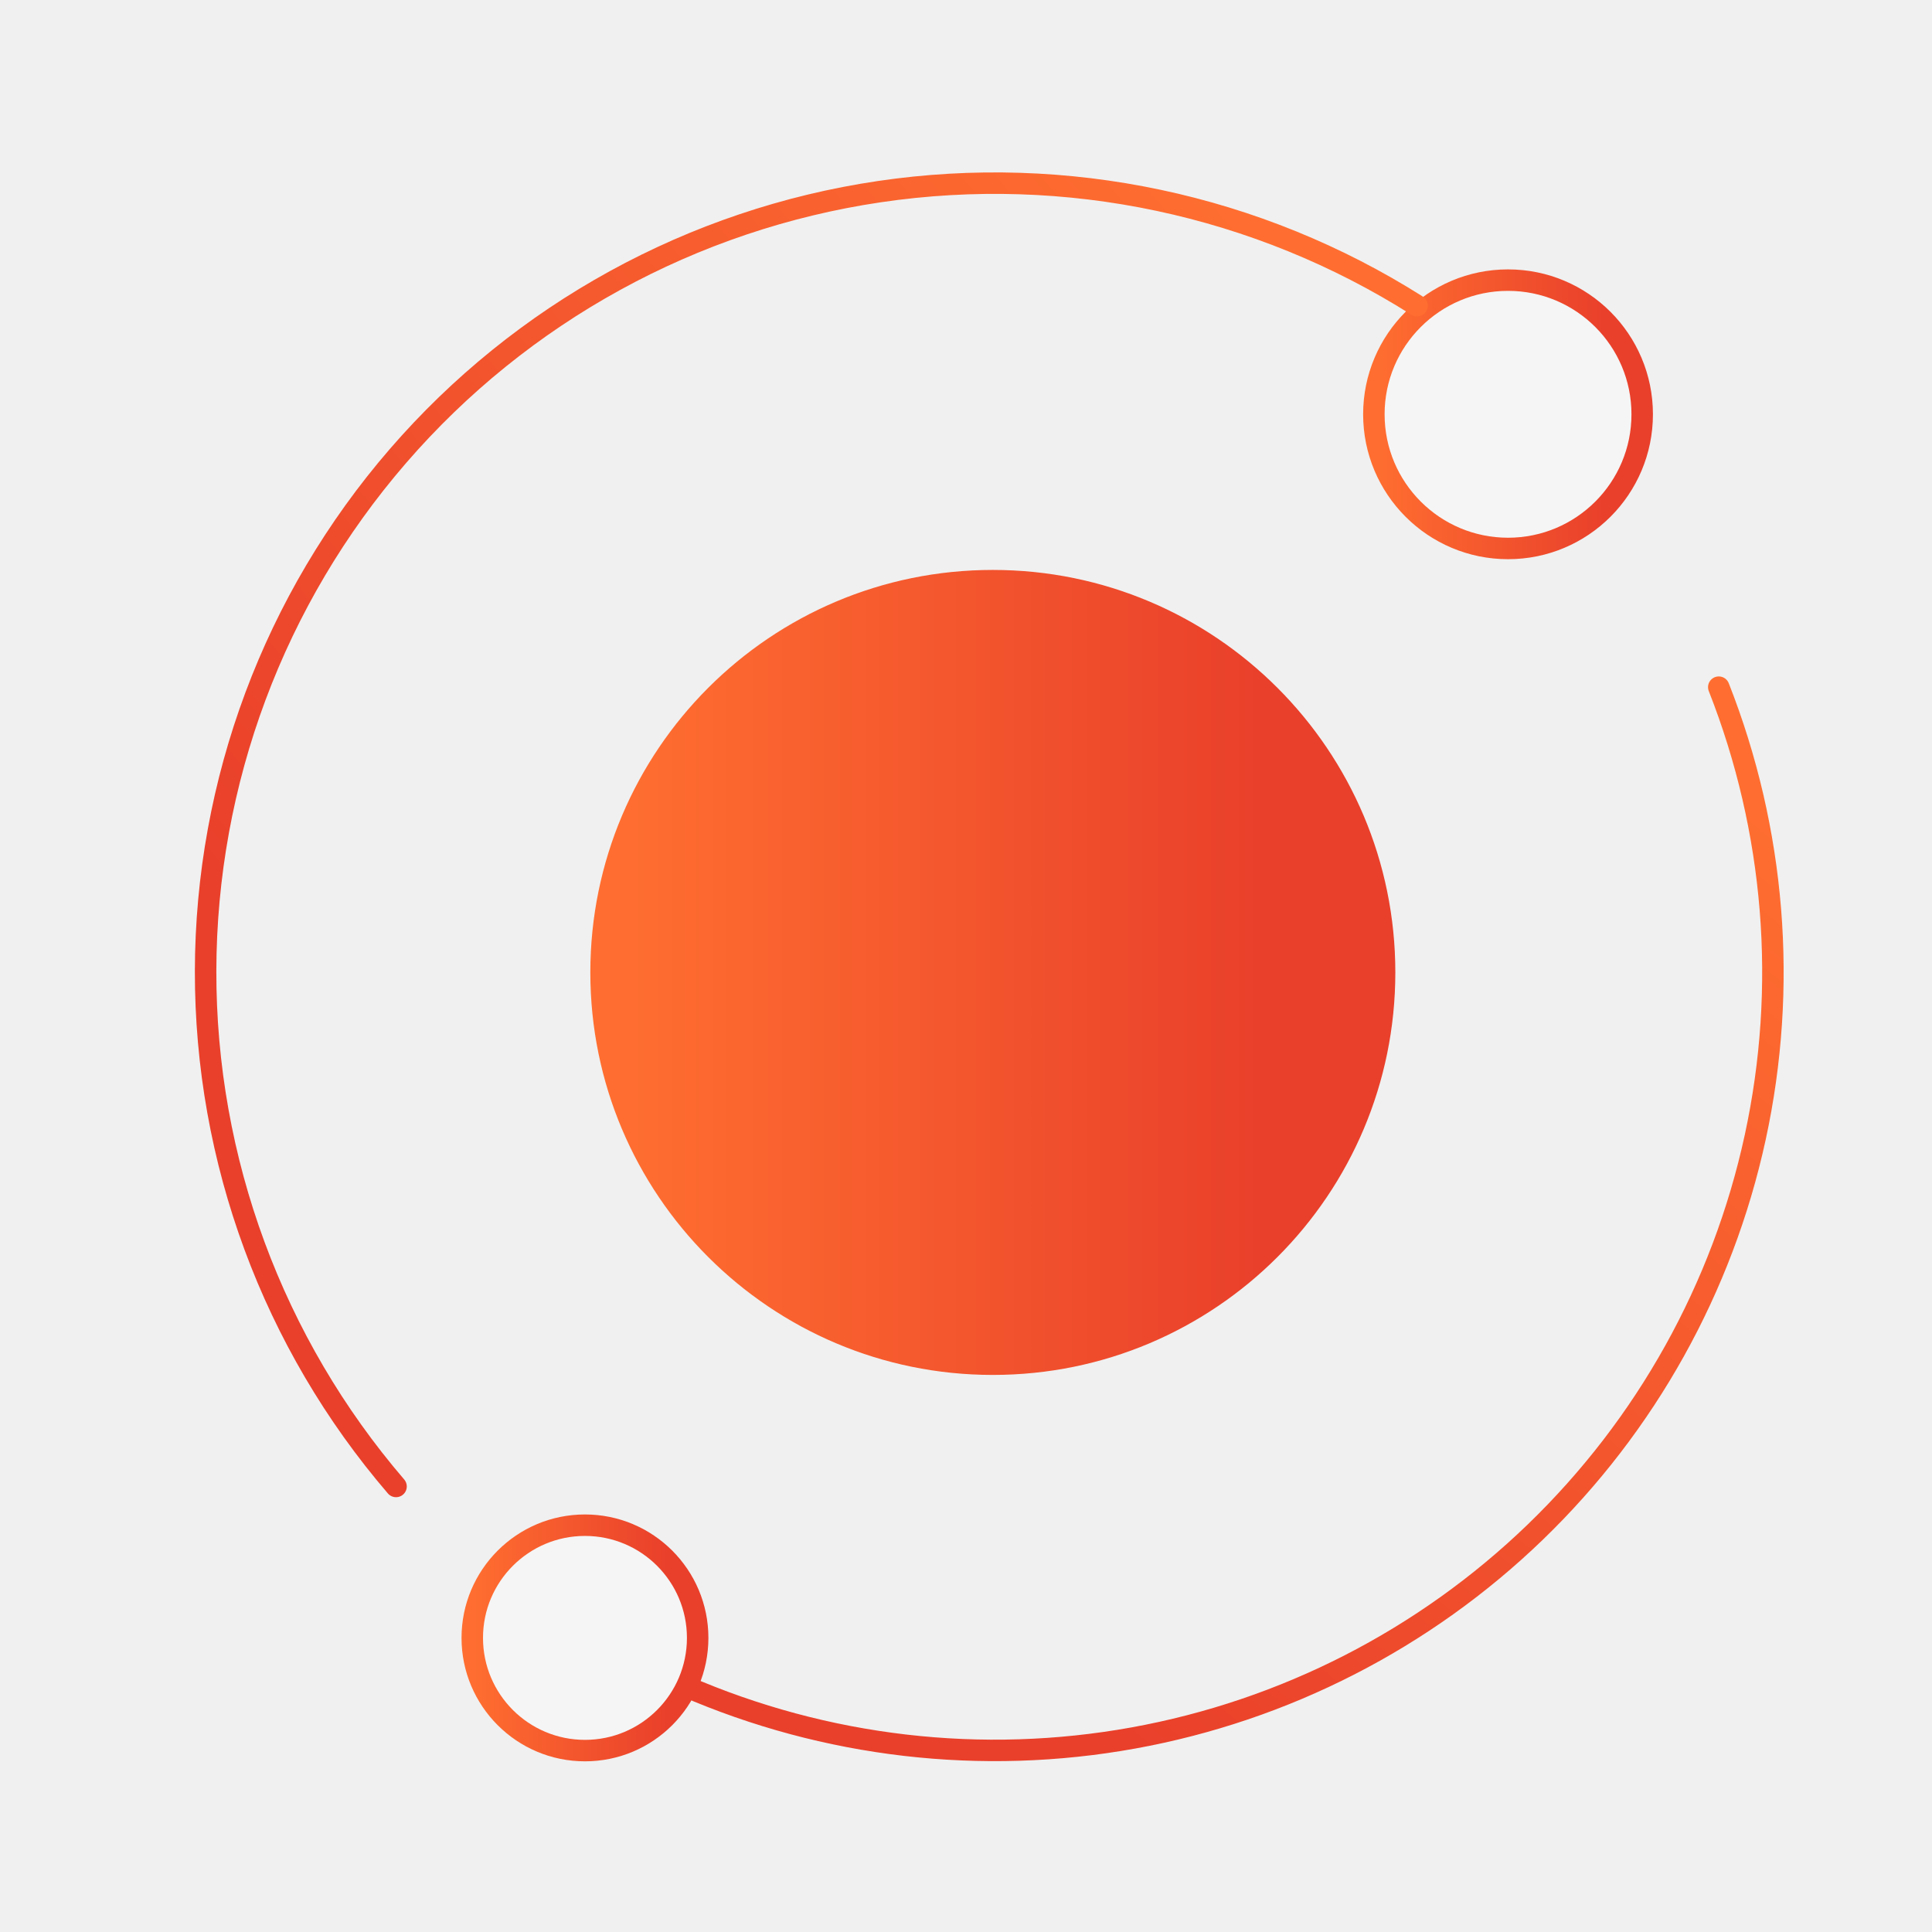
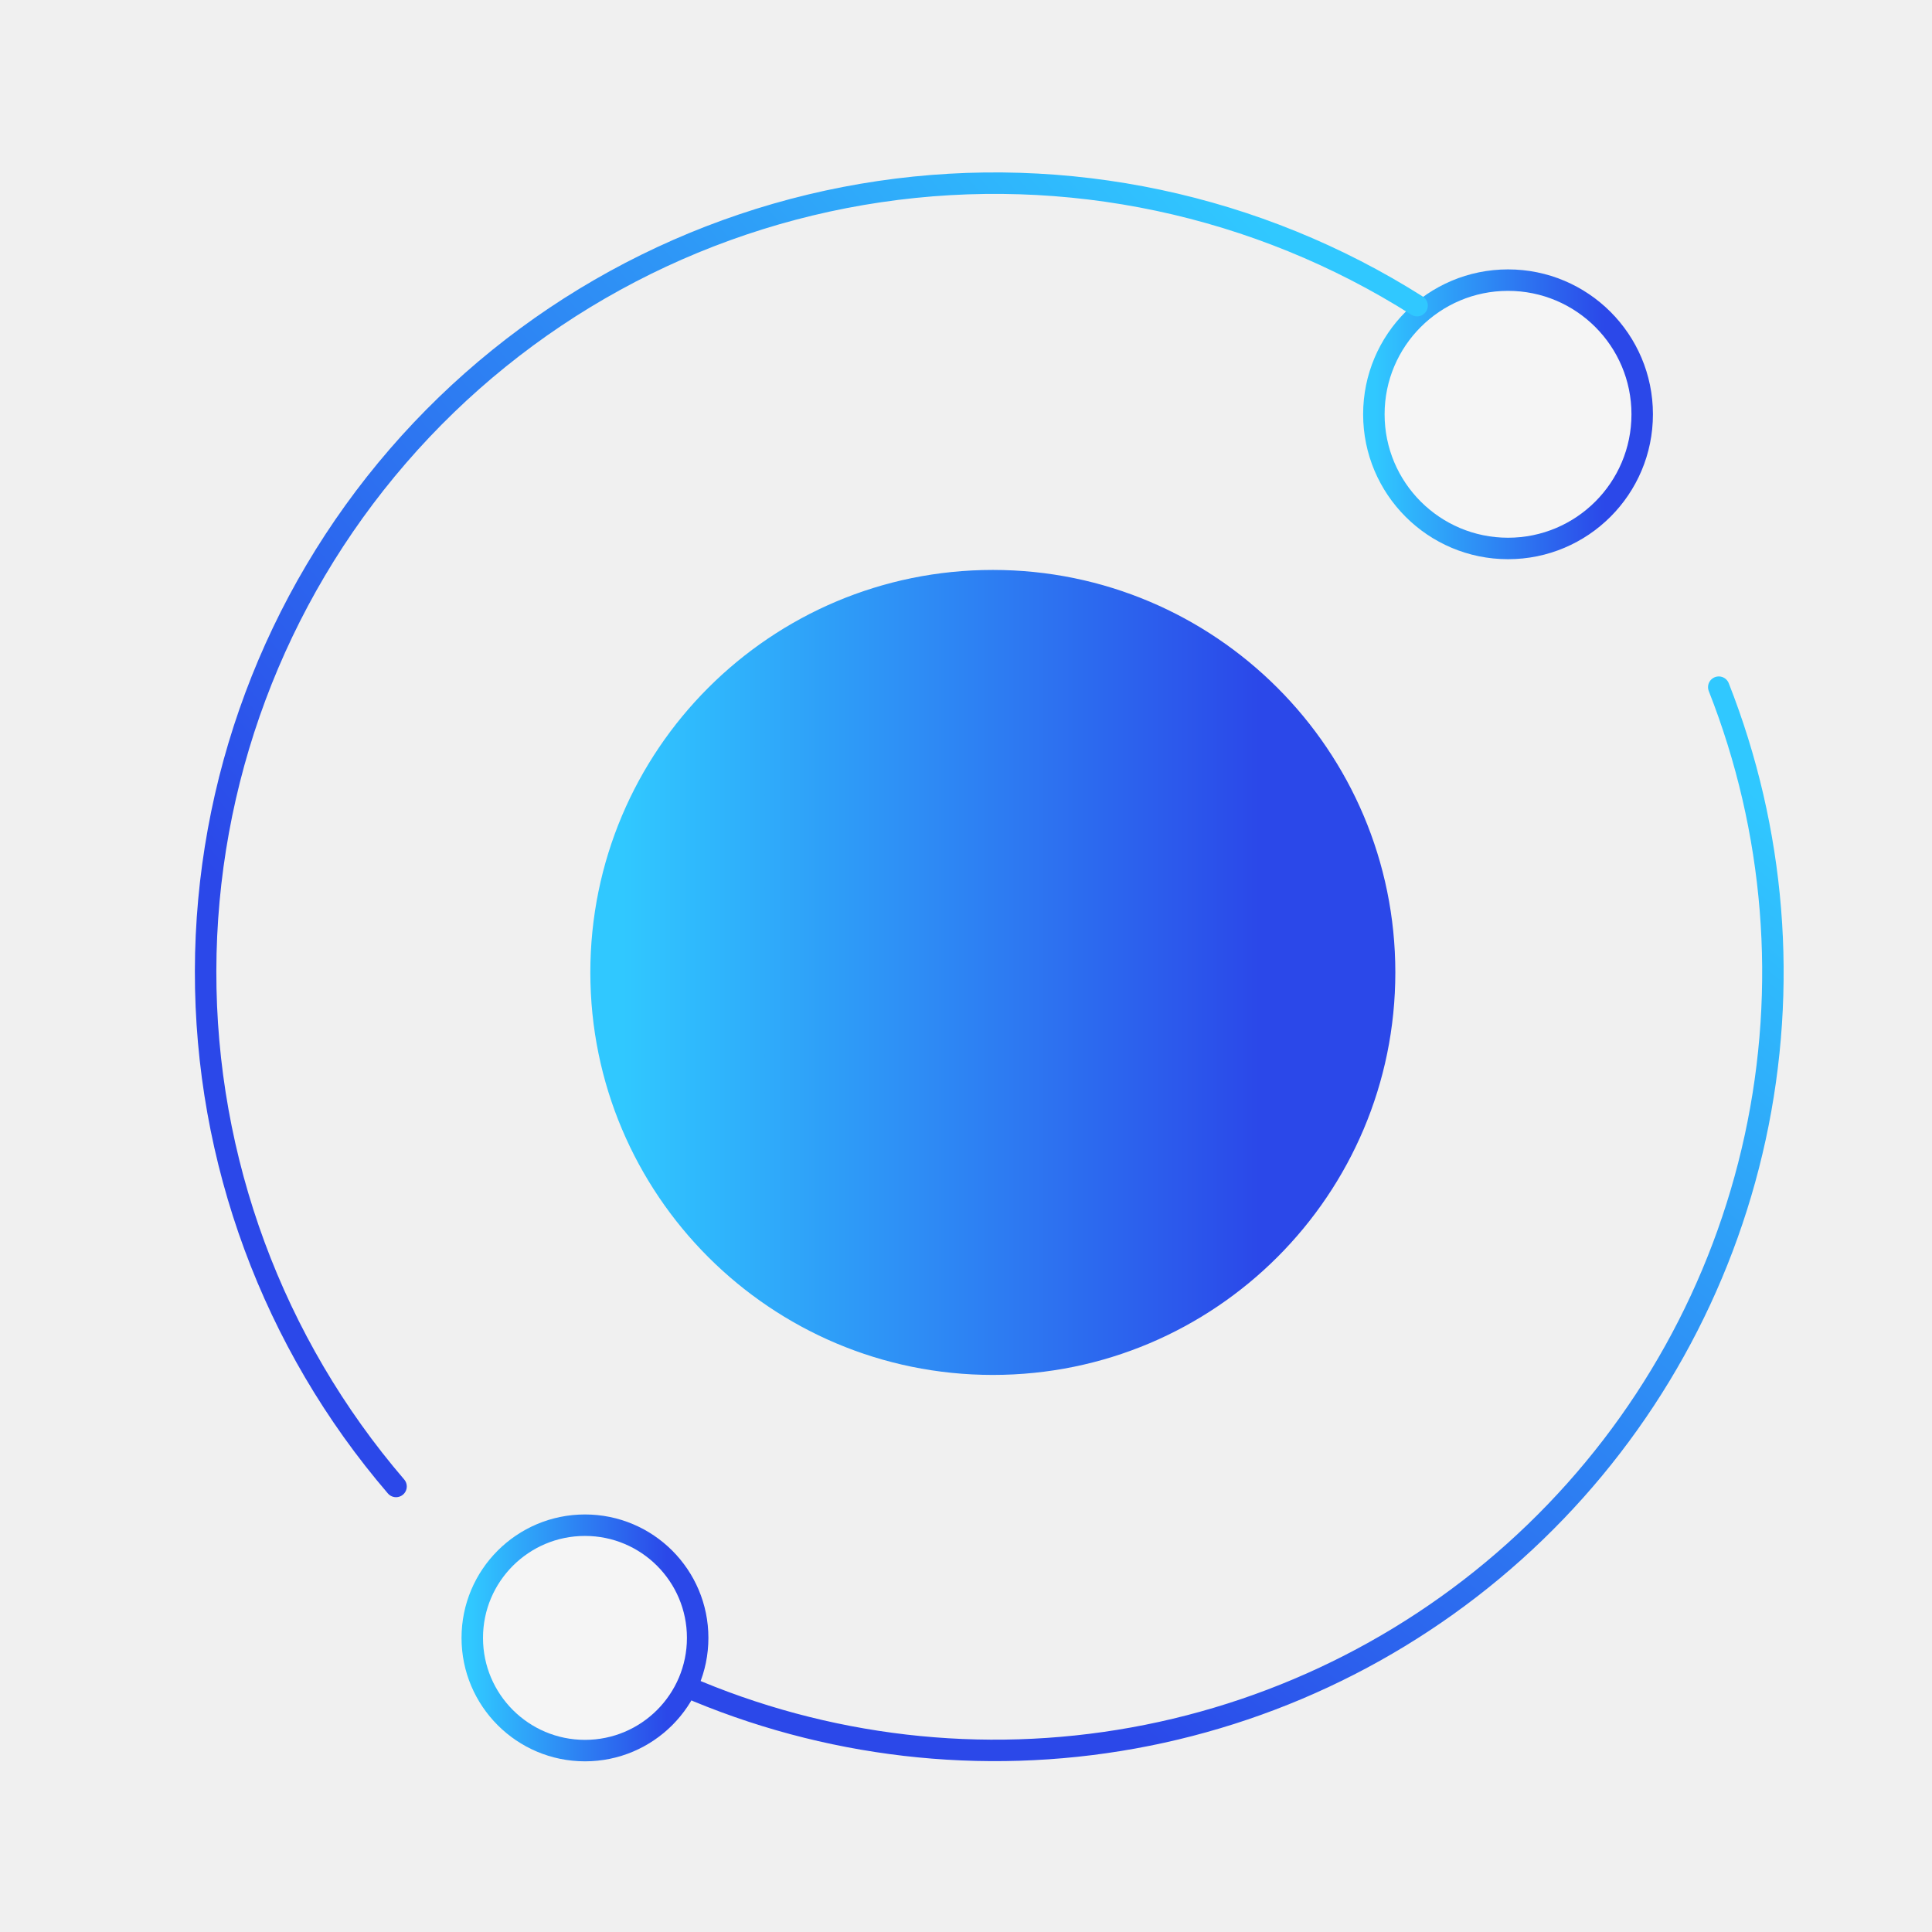
<svg xmlns="http://www.w3.org/2000/svg" width="180" height="180" viewBox="0 0 180 180" fill="none">
  <g clip-path="url(#clip0_3589_86)">
    <circle cx="92.5" cy="90.599" r="36.5" fill="url(#paint0_linear_3589_86)" stroke="url(#paint1_linear_3589_86)" stroke-width="2" />
    <path d="M63.779 157.069C76.928 162.786 91.476 164.476 105.585 161.925C119.694 159.374 132.729 152.697 143.043 142.737C153.356 132.777 160.485 119.983 163.528 105.972C166.57 91.961 165.389 77.362 160.134 64.022" stroke="url(#paint2_linear_3589_86)" stroke-width="2" stroke-linecap="round" />
    <circle cx="54.5" cy="152.599" r="10.5" fill="#F5F5F5" stroke="url(#paint3_linear_3589_86)" stroke-width="2" />
    <circle cx="140.5" cy="38.599" r="12.5" fill="#F5F5F5" stroke="url(#paint4_linear_3589_86)" stroke-width="2" />
    <path d="M36.898 138.49C25.421 125.123 19.125 108.081 19.156 90.463C19.186 72.846 25.542 55.825 37.065 42.499C48.588 29.172 64.513 20.426 81.941 17.853C99.37 15.279 117.143 19.048 132.026 28.475" stroke="url(#paint5_linear_3589_86)" stroke-width="2" stroke-linecap="round" />
  </g>
  <defs>
    <linearGradient id="paint0_linear_3589_86" x1="41.269" y1="90.22" x2="153.011" y2="90.22" gradientUnits="userSpaceOnUse">
-       <stop offset="0.15" stop-color="#FF6E30" />
-       <stop offset="0.681" stop-color="#E9402B" />
+       <stop offset="0.15" stop-color="#30c8ff" />
+       <stop offset="0.681" stop-color="#2b48e9" />
    </linearGradient>
    <linearGradient id="paint1_linear_3589_86" x1="41.269" y1="90.22" x2="153.011" y2="90.22" gradientUnits="userSpaceOnUse">
-       <stop offset="0.15" stop-color="#FF6E30" />
-       <stop offset="0.681" stop-color="#E9402B" />
+       <stop offset="0.15" stop-color="#30c8ff" />
+       <stop offset="0.681" stop-color="#2b48e9" />
    </linearGradient>
    <linearGradient id="paint2_linear_3589_86" x1="184.801" y1="52.834" x2="57.911" y2="205.334" gradientUnits="userSpaceOnUse">
-       <stop offset="0.15" stop-color="#FF6E30" />
-       <stop offset="0.681" stop-color="#E9402B" />
+       <stop offset="0.15" stop-color="#30c8ff" />
+       <stop offset="0.681" stop-color="#2b48e9" />
    </linearGradient>
    <linearGradient id="paint3_linear_3589_86" x1="38.789" y1="152.482" x2="73.057" y2="152.482" gradientUnits="userSpaceOnUse">
-       <stop offset="0.15" stop-color="#FF6E30" />
-       <stop offset="0.681" stop-color="#E9402B" />
+       <stop offset="0.15" stop-color="#30c8ff" />
+       <stop offset="0.681" stop-color="#2b48e9" />
    </linearGradient>
    <linearGradient id="paint4_linear_3589_86" x1="122.057" y1="38.462" x2="162.284" y2="38.462" gradientUnits="userSpaceOnUse">
-       <stop offset="0.15" stop-color="#FF6E30" />
-       <stop offset="0.681" stop-color="#E9402B" />
+       <stop offset="0.15" stop-color="#30c8ff" />
+       <stop offset="0.681" stop-color="#2b48e9" />
    </linearGradient>
    <linearGradient id="paint5_linear_3589_86" x1="142.304" y1="0.02" x2="-20.294" y2="139.629" gradientUnits="userSpaceOnUse">
-       <stop offset="0.15" stop-color="#FF6E30" />
-       <stop offset="0.681" stop-color="#E9402B" />
+       <stop offset="0.15" stop-color="#30c8ff" />
+       <stop offset="0.681" stop-color="#2b48e9" />
    </linearGradient>
    <clipPath id="clip0_3589_86">
      <rect width="180" height="180" fill="white" />
    </clipPath>
  </defs>
</svg>
